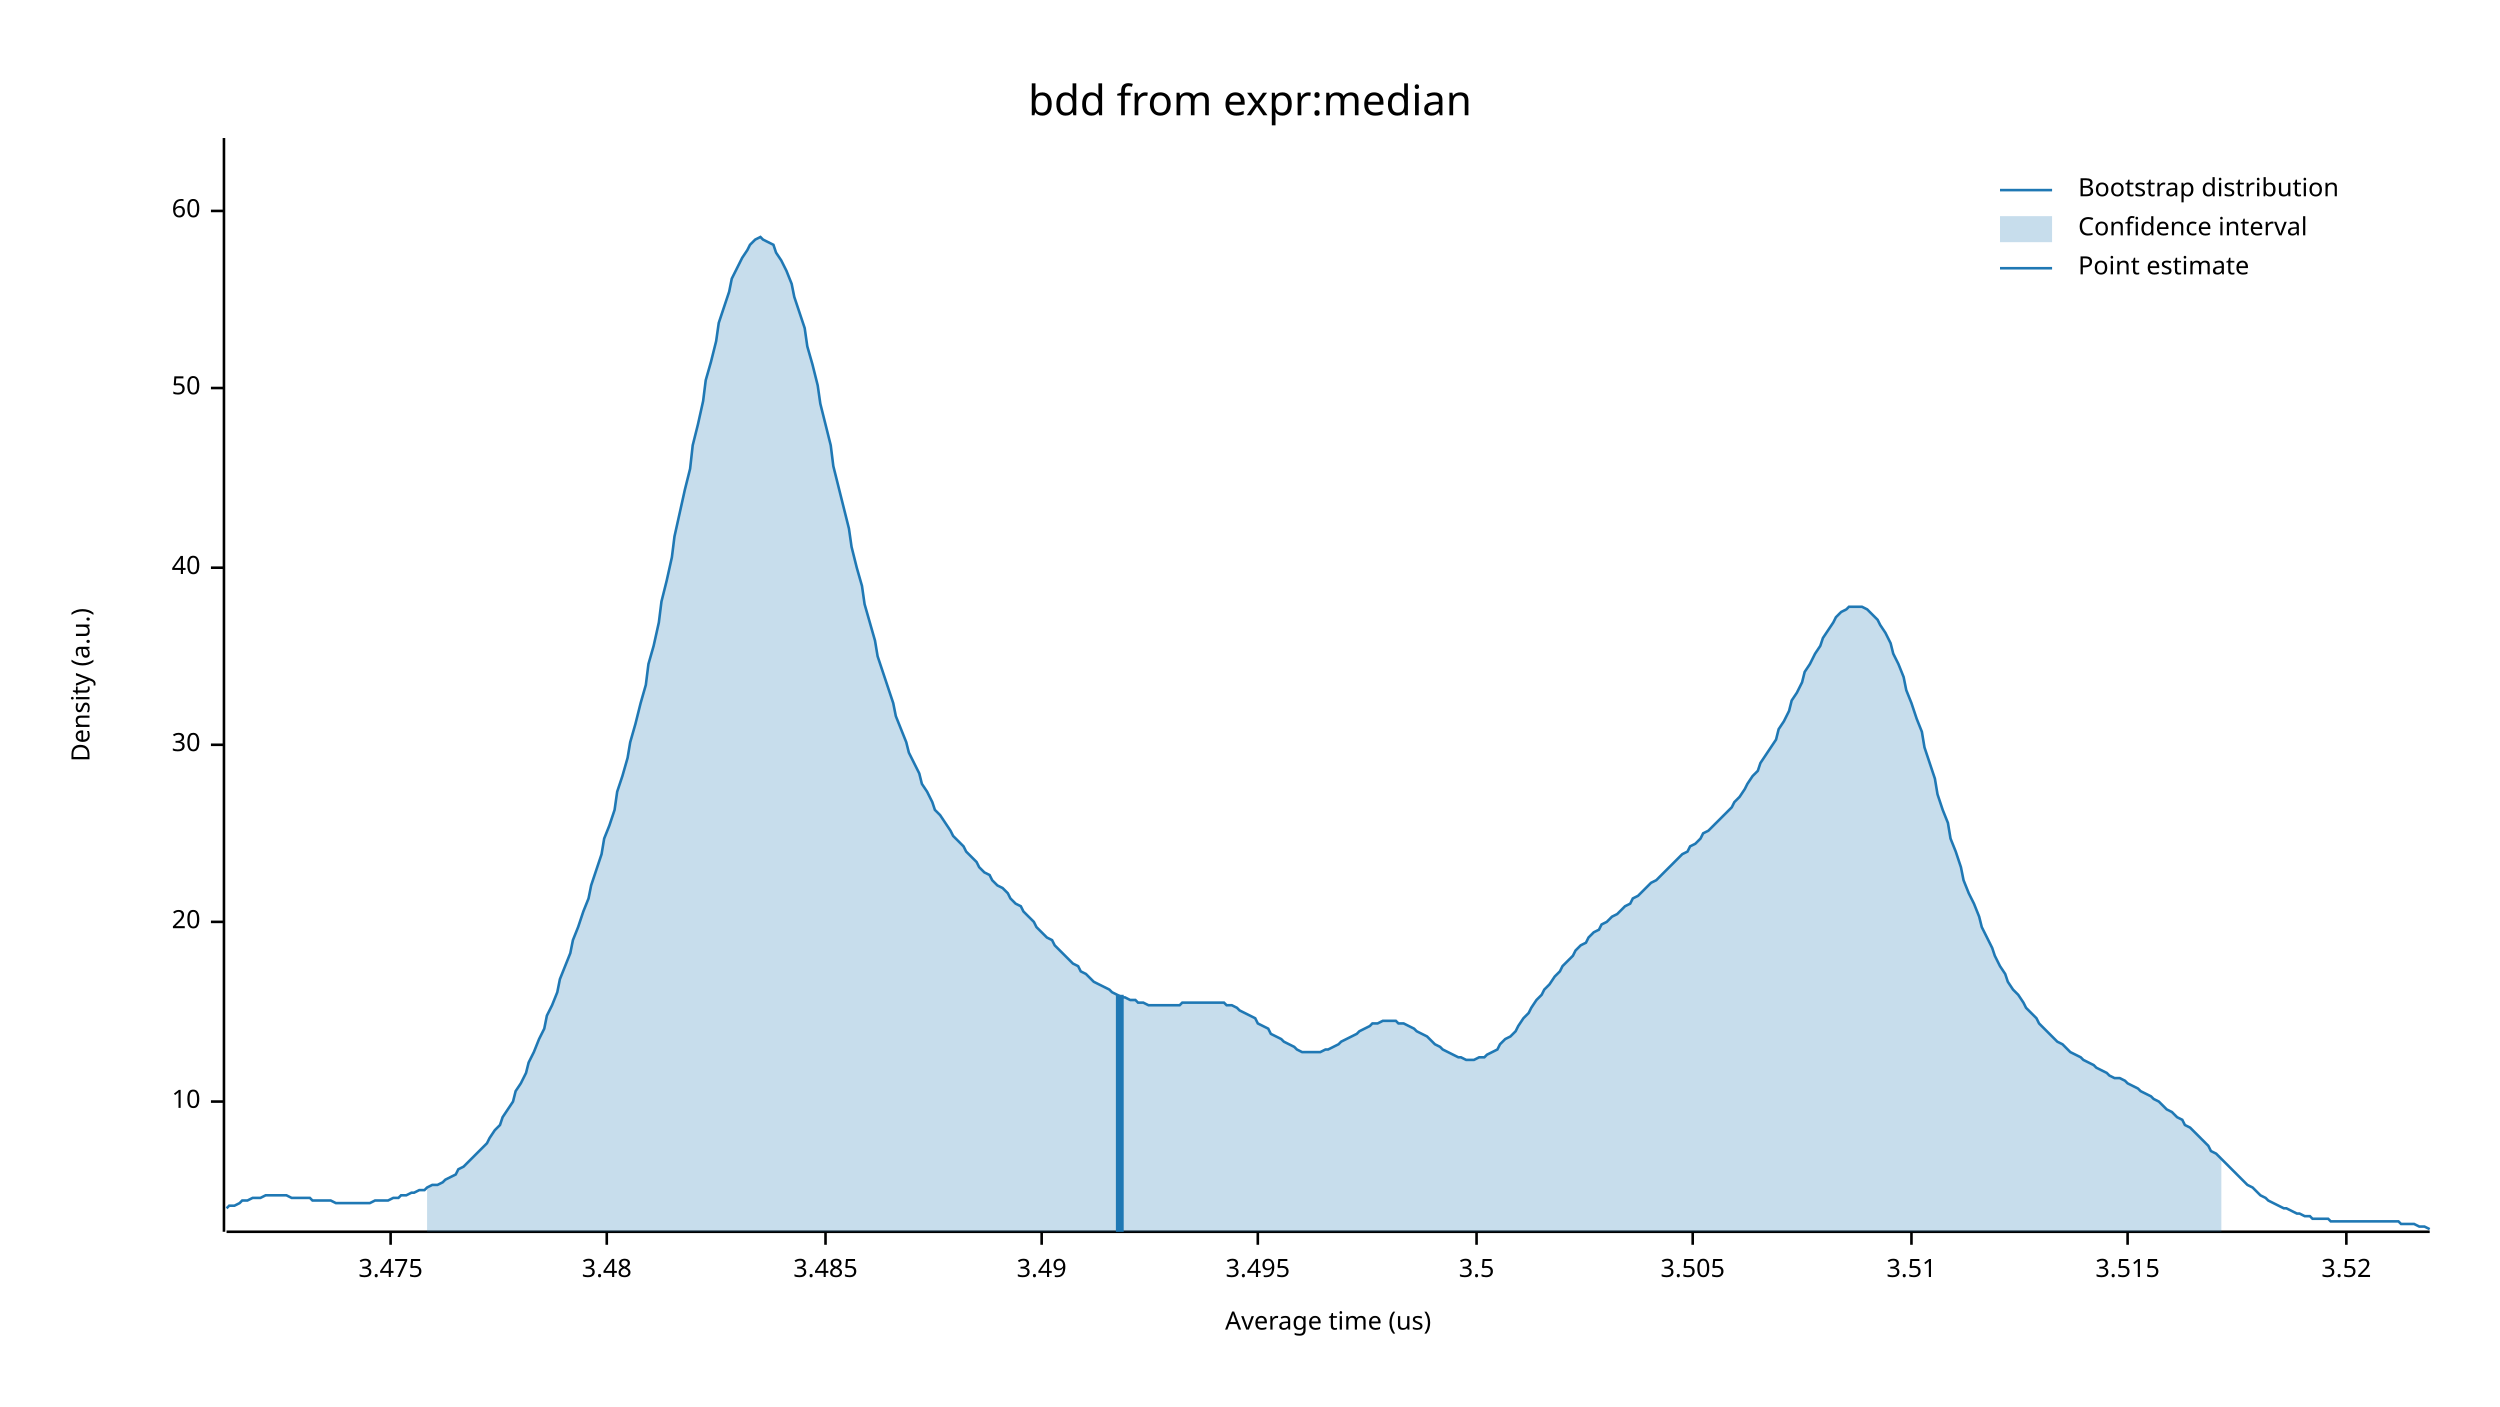
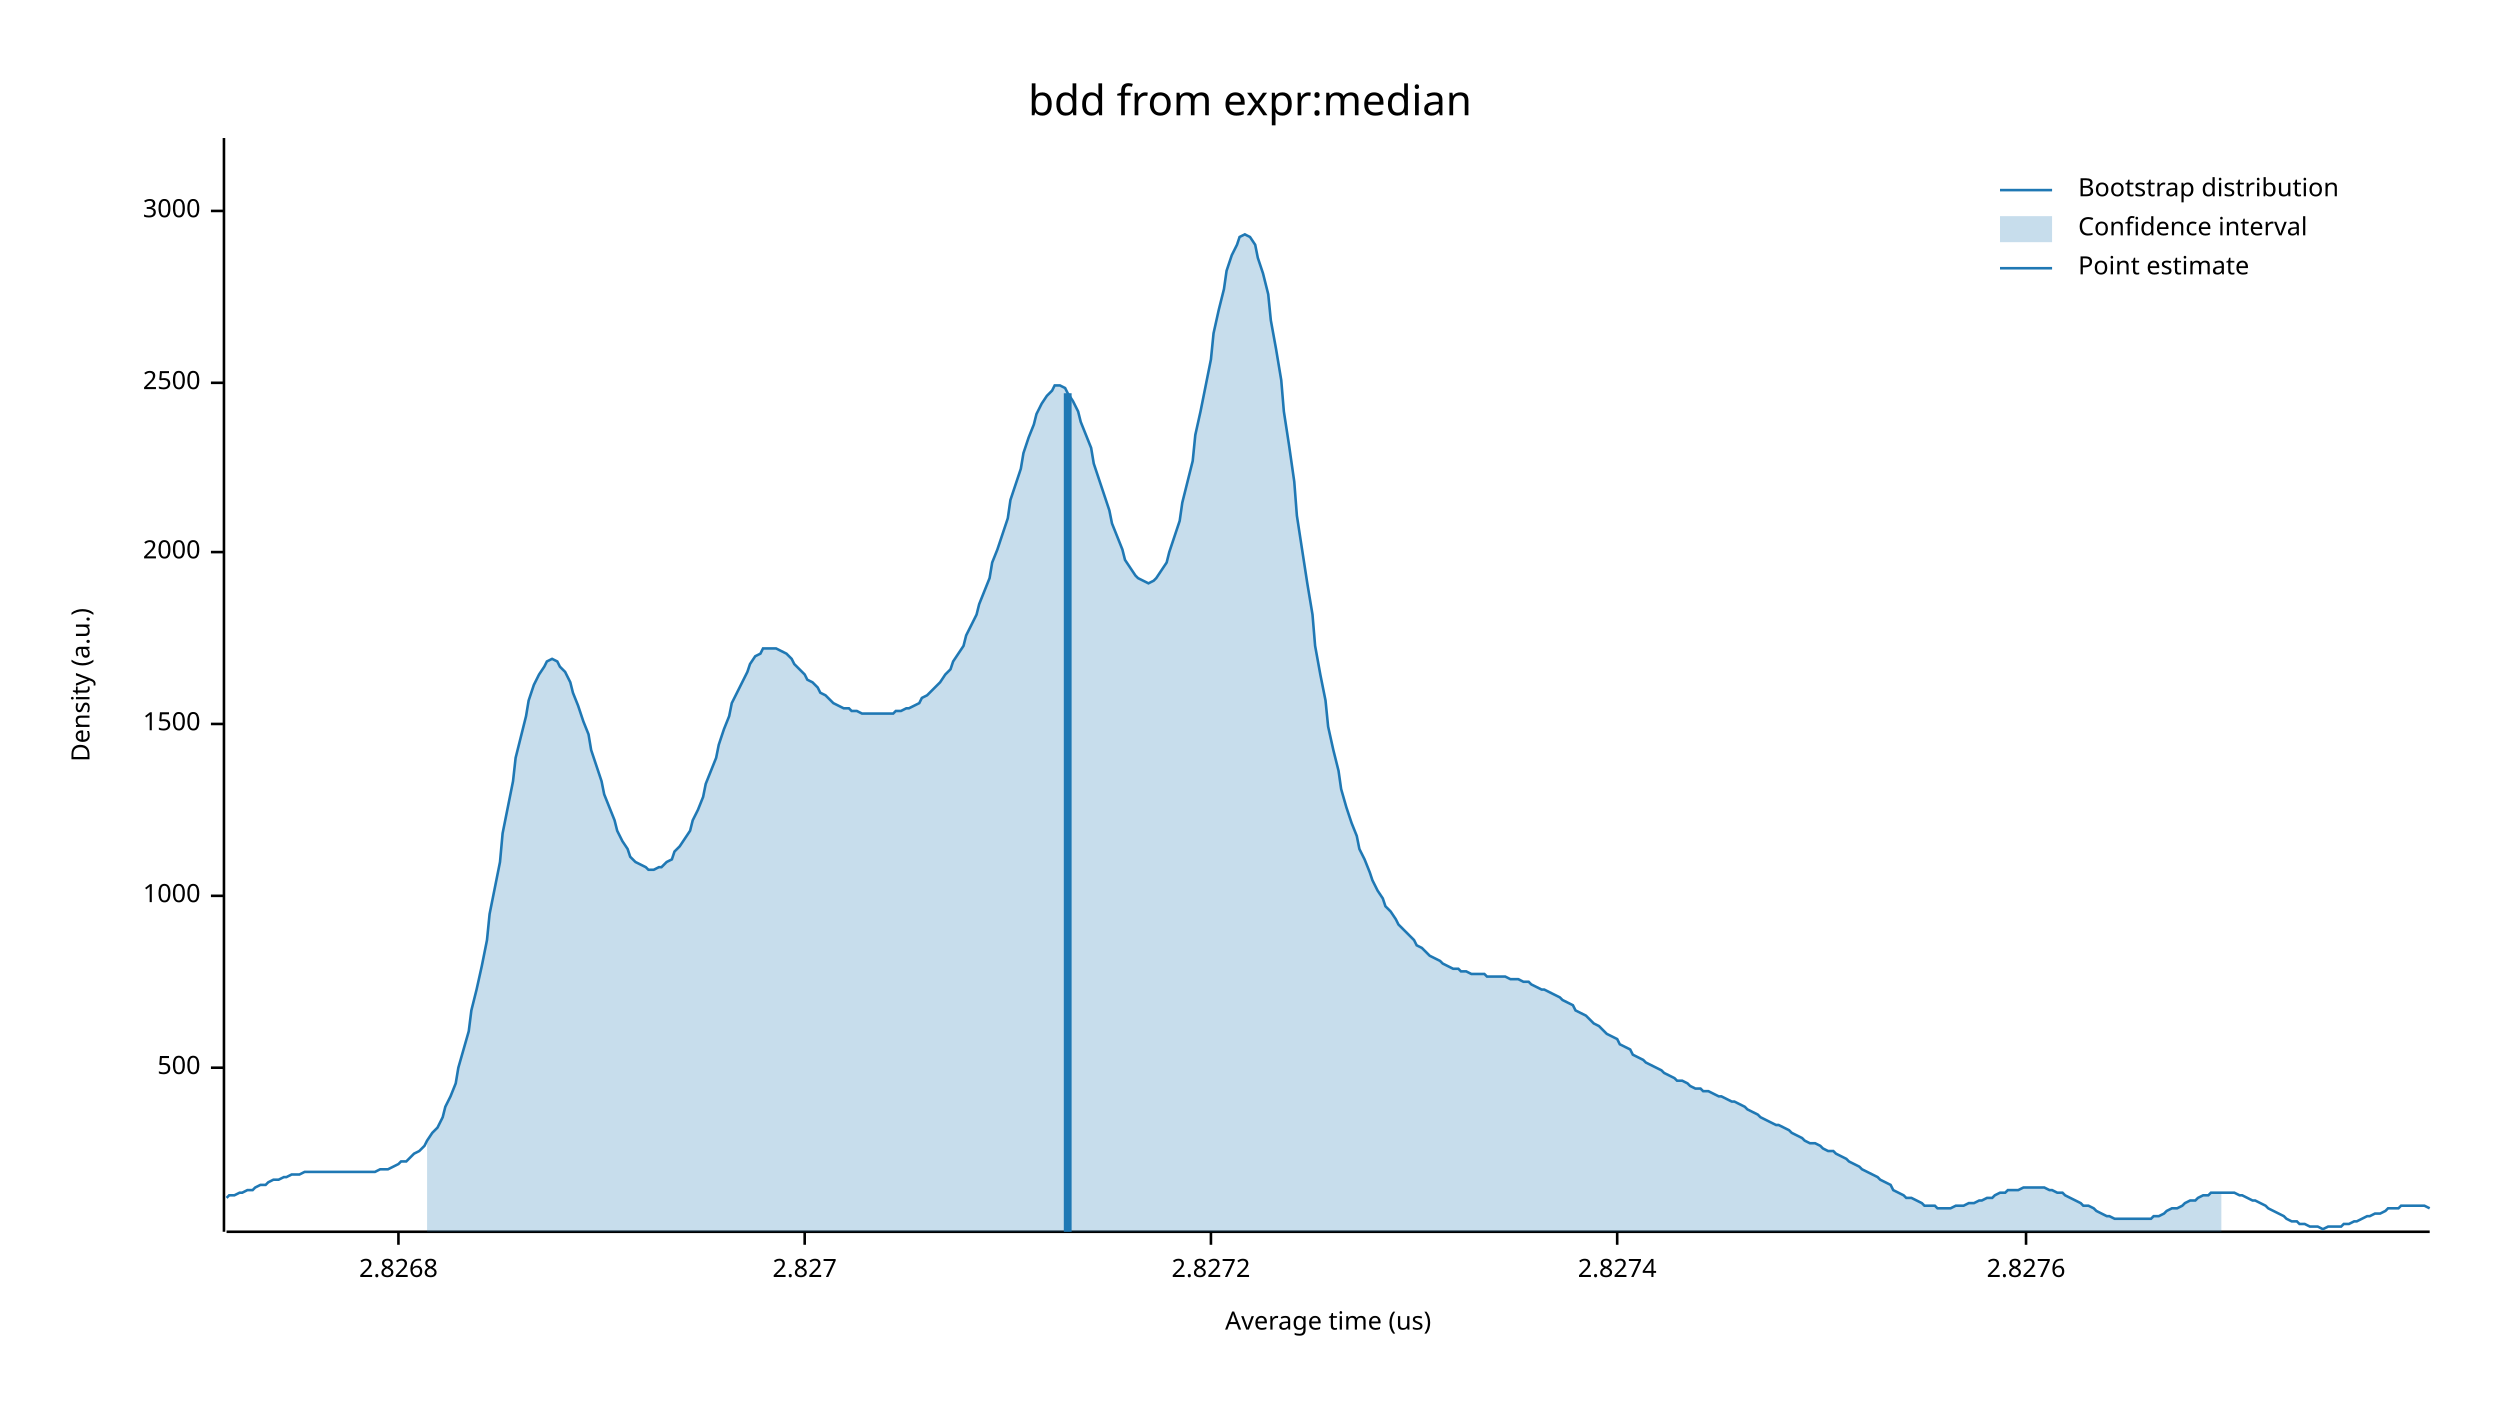
<svg xmlns="http://www.w3.org/2000/svg" width="960" height="540" viewBox="0 0 960 540">
  <text x="480" y="32" dy="0.76em" text-anchor="middle" font-family="sans-serif" font-size="16.129" opacity="1" fill="#000000">
bdd from expr:median
</text>
  <text x="27" y="263" dy="0.76em" text-anchor="middle" font-family="sans-serif" font-size="9.677" opacity="1" fill="#000000" transform="rotate(270, 27, 263)">
Density (a.u.)
</text>
  <text x="510" y="513" dy="-0.5ex" text-anchor="middle" font-family="sans-serif" font-size="9.677" opacity="1" fill="#000000">
Average time (us)
</text>
  <polyline fill="none" opacity="1" stroke="#000000" stroke-width="1" points="86,53 86,473 " />
-   <text x="77" y="423" dy="0.5ex" text-anchor="end" font-family="sans-serif" font-size="9.677" opacity="1" fill="#000000">
- 10
+   <text x="77" y="410" dy="0.5ex" text-anchor="end" font-family="sans-serif" font-size="9.677" opacity="1" fill="#000000">
+ 500
</text>
-   <polyline fill="none" opacity="1" stroke="#000000" stroke-width="1" points="81,423 86,423 " />
-   <text x="77" y="354" dy="0.5ex" text-anchor="end" font-family="sans-serif" font-size="9.677" opacity="1" fill="#000000">
- 20
+   <polyline fill="none" opacity="1" stroke="#000000" stroke-width="1" points="81,410 86,410 " />
+   <text x="77" y="344" dy="0.5ex" text-anchor="end" font-family="sans-serif" font-size="9.677" opacity="1" fill="#000000">
+ 1000
</text>
-   <polyline fill="none" opacity="1" stroke="#000000" stroke-width="1" points="81,354 86,354 " />
-   <text x="77" y="286" dy="0.5ex" text-anchor="end" font-family="sans-serif" font-size="9.677" opacity="1" fill="#000000">
- 30
+   <polyline fill="none" opacity="1" stroke="#000000" stroke-width="1" points="81,344 86,344 " />
+   <text x="77" y="278" dy="0.5ex" text-anchor="end" font-family="sans-serif" font-size="9.677" opacity="1" fill="#000000">
+ 1500
</text>
-   <polyline fill="none" opacity="1" stroke="#000000" stroke-width="1" points="81,286 86,286 " />
-   <text x="77" y="218" dy="0.5ex" text-anchor="end" font-family="sans-serif" font-size="9.677" opacity="1" fill="#000000">
- 40
+   <polyline fill="none" opacity="1" stroke="#000000" stroke-width="1" points="81,278 86,278 " />
+   <text x="77" y="212" dy="0.5ex" text-anchor="end" font-family="sans-serif" font-size="9.677" opacity="1" fill="#000000">
+ 2000
</text>
-   <polyline fill="none" opacity="1" stroke="#000000" stroke-width="1" points="81,218 86,218 " />
-   <text x="77" y="149" dy="0.5ex" text-anchor="end" font-family="sans-serif" font-size="9.677" opacity="1" fill="#000000">
- 50
+   <polyline fill="none" opacity="1" stroke="#000000" stroke-width="1" points="81,212 86,212 " />
+   <text x="77" y="147" dy="0.5ex" text-anchor="end" font-family="sans-serif" font-size="9.677" opacity="1" fill="#000000">
+ 2500
</text>
-   <polyline fill="none" opacity="1" stroke="#000000" stroke-width="1" points="81,149 86,149 " />
+   <polyline fill="none" opacity="1" stroke="#000000" stroke-width="1" points="81,147 86,147 " />
  <text x="77" y="81" dy="0.5ex" text-anchor="end" font-family="sans-serif" font-size="9.677" opacity="1" fill="#000000">
- 60
+ 3000
</text>
  <polyline fill="none" opacity="1" stroke="#000000" stroke-width="1" points="81,81 86,81 " />
  <polyline fill="none" opacity="1" stroke="#000000" stroke-width="1" points="87,473 933,473 " />
-   <text x="150" y="483" dy="0.76em" text-anchor="middle" font-family="sans-serif" font-size="9.677" opacity="1" fill="#000000">
- 3.475
+   <text x="153" y="483" dy="0.76em" text-anchor="middle" font-family="sans-serif" font-size="9.677" opacity="1" fill="#000000">
+ 2.8268
</text>
-   <polyline fill="none" opacity="1" stroke="#000000" stroke-width="1" points="150,473 150,478 " />
-   <text x="233" y="483" dy="0.76em" text-anchor="middle" font-family="sans-serif" font-size="9.677" opacity="1" fill="#000000">
- 3.48
+   <polyline fill="none" opacity="1" stroke="#000000" stroke-width="1" points="153,473 153,478 " />
+   <text x="309" y="483" dy="0.76em" text-anchor="middle" font-family="sans-serif" font-size="9.677" opacity="1" fill="#000000">
+ 2.827
</text>
-   <polyline fill="none" opacity="1" stroke="#000000" stroke-width="1" points="233,473 233,478 " />
-   <text x="317" y="483" dy="0.76em" text-anchor="middle" font-family="sans-serif" font-size="9.677" opacity="1" fill="#000000">
- 3.485
+   <polyline fill="none" opacity="1" stroke="#000000" stroke-width="1" points="309,473 309,478 " />
+   <text x="465" y="483" dy="0.76em" text-anchor="middle" font-family="sans-serif" font-size="9.677" opacity="1" fill="#000000">
+ 2.8272
</text>
-   <polyline fill="none" opacity="1" stroke="#000000" stroke-width="1" points="317,473 317,478 " />
-   <text x="400" y="483" dy="0.76em" text-anchor="middle" font-family="sans-serif" font-size="9.677" opacity="1" fill="#000000">
- 3.49
+   <polyline fill="none" opacity="1" stroke="#000000" stroke-width="1" points="465,473 465,478 " />
+   <text x="621" y="483" dy="0.76em" text-anchor="middle" font-family="sans-serif" font-size="9.677" opacity="1" fill="#000000">
+ 2.8274
</text>
-   <polyline fill="none" opacity="1" stroke="#000000" stroke-width="1" points="400,473 400,478 " />
-   <text x="483" y="483" dy="0.76em" text-anchor="middle" font-family="sans-serif" font-size="9.677" opacity="1" fill="#000000">
- 3.495
+   <polyline fill="none" opacity="1" stroke="#000000" stroke-width="1" points="621,473 621,478 " />
+   <text x="778" y="483" dy="0.76em" text-anchor="middle" font-family="sans-serif" font-size="9.677" opacity="1" fill="#000000">
+ 2.8276
</text>
-   <polyline fill="none" opacity="1" stroke="#000000" stroke-width="1" points="483,473 483,478 " />
-   <text x="567" y="483" dy="0.76em" text-anchor="middle" font-family="sans-serif" font-size="9.677" opacity="1" fill="#000000">
- 3.5
- </text>
-   <polyline fill="none" opacity="1" stroke="#000000" stroke-width="1" points="567,473 567,478 " />
-   <text x="650" y="483" dy="0.76em" text-anchor="middle" font-family="sans-serif" font-size="9.677" opacity="1" fill="#000000">
- 3.505
- </text>
-   <polyline fill="none" opacity="1" stroke="#000000" stroke-width="1" points="650,473 650,478 " />
-   <text x="734" y="483" dy="0.76em" text-anchor="middle" font-family="sans-serif" font-size="9.677" opacity="1" fill="#000000">
- 3.51
- </text>
-   <polyline fill="none" opacity="1" stroke="#000000" stroke-width="1" points="734,473 734,478 " />
-   <text x="817" y="483" dy="0.76em" text-anchor="middle" font-family="sans-serif" font-size="9.677" opacity="1" fill="#000000">
- 3.515
- </text>
-   <polyline fill="none" opacity="1" stroke="#000000" stroke-width="1" points="817,473 817,478 " />
-   <text x="901" y="483" dy="0.76em" text-anchor="middle" font-family="sans-serif" font-size="9.677" opacity="1" fill="#000000">
- 3.52
- </text>
-   <polyline fill="none" opacity="1" stroke="#000000" stroke-width="1" points="901,473 901,478 " />
-   <polyline fill="none" opacity="1" stroke="#1F78B4" stroke-width="1" points="87,464 88,463 90,463 92,462 93,461 95,461 97,460 98,460 100,460 102,459 103,459 105,459 107,459 109,459 110,459 112,460 114,460 115,460 117,460 119,460 120,461 122,461 124,461 125,461 127,461 129,462 131,462 132,462 134,462 136,462 137,462 139,462 141,462 142,462 144,461 146,461 148,461 149,461 151,460 153,460 154,459 156,459 158,458 159,458 161,457 163,457 164,456 166,455 168,455 170,454 171,453 173,452 175,451 176,449 178,448 180,446 181,445 183,443 185,441 187,439 188,437 190,434 192,432 193,429 195,426 197,423 198,419 200,416 202,412 203,408 205,404 207,399 209,395 210,390 212,386 214,381 215,376 217,371 219,366 220,361 222,356 224,350 226,345 227,340 229,334 231,328 232,322 234,317 236,311 237,304 239,298 241,291 242,285 244,278 246,270 248,263 249,255 251,248 253,239 254,231 256,223 258,214 259,206 261,197 263,188 265,180 266,171 268,163 270,154 271,146 273,139 275,131 276,124 278,118 280,112 281,107 283,103 285,99 287,96 288,94 290,92 292,91 293,92 295,93 297,94 298,97 300,100 302,104 304,109 305,114 307,120 309,126 310,133 312,140 314,148 315,155 317,163 319,171 320,179 322,187 324,195 326,203 327,210 329,218 331,225 332,232 334,239 336,246 337,252 339,258 341,264 343,270 344,275 346,280 348,285 349,289 351,293 353,297 354,301 356,304 358,308 359,311 361,313 363,316 365,319 366,321 368,323 370,325 371,327 373,329 375,331 376,333 378,335 380,336 381,338 383,340 385,341 387,343 388,345 390,347 392,348 393,350 395,352 397,354 398,356 400,358 402,360 404,361 405,363 407,365 409,367 410,368 412,370 414,371 415,373 417,374 419,376 420,377 422,378 424,379 426,380 427,381 429,382 431,383 432,383 434,384 436,384 437,385 439,385 441,386 443,386 444,386 446,386 448,386 449,386 451,386 453,386 454,385 456,385 458,385 459,385 461,385 463,385 465,385 466,385 468,385 470,385 471,386 473,386 475,387 476,388 478,389 480,390 482,391 483,393 485,394 487,395 488,397 490,398 492,399 493,400 495,401 497,402 498,403 500,404 502,404 504,404 505,404 507,404 509,403 510,403 512,402 514,401 515,400 517,399 519,398 521,397 522,396 524,395 526,394 527,393 529,393 531,392 532,392 534,392 536,392 537,393 539,393 541,394 543,395 544,396 546,397 548,398 549,399 551,401 553,402 554,403 556,404 558,405 560,406 561,406 563,407 565,407 566,407 568,406 570,406 571,405 573,404 575,403 576,401 578,399 580,398 582,396 583,394 585,391 587,389 588,387 590,384 592,382 593,380 595,378 597,375 599,373 600,371 602,369 604,367 605,365 607,363 609,362 610,360 612,358 614,357 615,355 617,354 619,352 621,351 622,350 624,348 626,347 627,345 629,344 631,342 632,341 634,339 636,338 638,336 639,335 641,333 643,331 644,330 646,328 648,327 649,325 651,324 653,322 654,320 656,319 658,317 660,315 661,314 663,312 665,310 666,308 668,306 670,303 671,301 673,298 675,296 676,293 678,290 680,287 682,284 683,280 685,277 687,273 688,269 690,266 692,262 693,258 695,255 697,251 699,248 700,245 702,242 704,239 705,237 707,235 709,234 710,233 712,233 714,233 715,233 717,234 719,236 721,238 722,240 724,243 726,247 727,251 729,255 731,260 732,265 734,270 736,276 738,281 739,287 741,293 743,299 744,305 746,311 748,316 749,322 751,327 753,333 754,338 756,343 758,347 760,352 761,356 763,360 765,364 766,367 768,371 770,374 771,377 773,380 775,382 777,385 778,387 780,389 782,391 783,393 785,395 787,397 788,398 790,400 792,401 793,402 795,404 797,405 799,406 800,407 802,408 804,409 805,410 807,411 809,412 810,413 812,414 814,414 816,415 817,416 819,417 821,418 822,419 824,420 826,421 827,422 829,423 831,425 832,426 834,427 836,429 838,430 839,432 841,433 843,435 844,436 846,438 848,440 849,442 851,443 853,445 855,447 856,448 858,450 860,452 861,453 863,455 865,456 866,457 868,459 870,460 871,461 873,462 875,463 877,464 878,464 880,465 882,466 883,466 885,467 887,467 888,468 890,468 892,468 894,468 895,469 897,469 899,469 900,469 902,469 904,469 905,469 907,469 909,469 910,469 912,469 914,469 916,469 917,469 919,469 921,469 922,470 924,470 926,470 927,470 929,471 931,471 933,472 " />
-   <polygon opacity="0.25" fill="#1F78B4" points="164,456 166,455 168,455 170,454 171,453 173,452 175,451 176,449 178,448 180,446 181,445 183,443 185,441 187,439 188,437 190,434 192,432 193,429 195,426 197,423 198,419 200,416 202,412 203,408 205,404 207,399 209,395 210,390 212,386 214,381 215,376 217,371 219,366 220,361 222,356 224,350 226,345 227,340 229,334 231,328 232,322 234,317 236,311 237,304 239,298 241,291 242,285 244,278 246,270 248,263 249,255 251,248 253,239 254,231 256,223 258,214 259,206 261,197 263,188 265,180 266,171 268,163 270,154 271,146 273,139 275,131 276,124 278,118 280,112 281,107 283,103 285,99 287,96 288,94 290,92 292,91 293,92 295,93 297,94 298,97 300,100 302,104 304,109 305,114 307,120 309,126 310,133 312,140 314,148 315,155 317,163 319,171 320,179 322,187 324,195 326,203 327,210 329,218 331,225 332,232 334,239 336,246 337,252 339,258 341,264 343,270 344,275 346,280 348,285 349,289 351,293 353,297 354,301 356,304 358,308 359,311 361,313 363,316 365,319 366,321 368,323 370,325 371,327 373,329 375,331 376,333 378,335 380,336 381,338 383,340 385,341 387,343 388,345 390,347 392,348 393,350 395,352 397,354 398,356 400,358 402,360 404,361 405,363 407,365 409,367 410,368 412,370 414,371 415,373 417,374 419,376 420,377 422,378 424,379 426,380 427,381 429,382 431,383 432,383 434,384 436,384 437,385 439,385 441,386 443,386 444,386 446,386 448,386 449,386 451,386 453,386 454,385 456,385 458,385 459,385 461,385 463,385 465,385 466,385 468,385 470,385 471,386 473,386 475,387 476,388 478,389 480,390 482,391 483,393 485,394 487,395 488,397 490,398 492,399 493,400 495,401 497,402 498,403 500,404 502,404 504,404 505,404 507,404 509,403 510,403 512,402 514,401 515,400 517,399 519,398 521,397 522,396 524,395 526,394 527,393 529,393 531,392 532,392 534,392 536,392 537,393 539,393 541,394 543,395 544,396 546,397 548,398 549,399 551,401 553,402 554,403 556,404 558,405 560,406 561,406 563,407 565,407 566,407 568,406 570,406 571,405 573,404 575,403 576,401 578,399 580,398 582,396 583,394 585,391 587,389 588,387 590,384 592,382 593,380 595,378 597,375 599,373 600,371 602,369 604,367 605,365 607,363 609,362 610,360 612,358 614,357 615,355 617,354 619,352 621,351 622,350 624,348 626,347 627,345 629,344 631,342 632,341 634,339 636,338 638,336 639,335 641,333 643,331 644,330 646,328 648,327 649,325 651,324 653,322 654,320 656,319 658,317 660,315 661,314 663,312 665,310 666,308 668,306 670,303 671,301 673,298 675,296 676,293 678,290 680,287 682,284 683,280 685,277 687,273 688,269 690,266 692,262 693,258 695,255 697,251 699,248 700,245 702,242 704,239 705,237 707,235 709,234 710,233 712,233 714,233 715,233 717,234 719,236 721,238 722,240 724,243 726,247 727,251 729,255 731,260 732,265 734,270 736,276 738,281 739,287 741,293 743,299 744,305 746,311 748,316 749,322 751,327 753,333 754,338 756,343 758,347 760,352 761,356 763,360 765,364 766,367 768,371 770,374 771,377 773,380 775,382 777,385 778,387 780,389 782,391 783,393 785,395 787,397 788,398 790,400 792,401 793,402 795,404 797,405 799,406 800,407 802,408 804,409 805,410 807,411 809,412 810,413 812,414 814,414 816,415 817,416 819,417 821,418 822,419 824,420 826,421 827,422 829,423 831,425 832,426 834,427 836,429 838,430 839,432 841,433 843,435 844,436 846,438 848,440 849,442 851,443 853,445 853,473 164,473 " />
-   <polyline fill="none" opacity="1" stroke="#1F78B4" stroke-width="3" points="430,473 430,382 " />
+   <polyline fill="none" opacity="1" stroke="#000000" stroke-width="1" points="778,473 778,478 " />
+   <polyline fill="none" opacity="1" stroke="#1F78B4" stroke-width="1" points="87,460 88,459 90,459 92,458 93,458 95,457 97,457 98,456 100,455 102,455 103,454 105,453 107,453 109,452 110,452 112,451 114,451 115,451 117,450 119,450 120,450 122,450 124,450 125,450 127,450 129,450 131,450 132,450 134,450 136,450 137,450 139,450 141,450 142,450 144,450 146,449 148,449 149,449 151,448 153,447 154,446 156,446 158,444 159,443 161,442 163,440 164,438 166,435 168,433 170,429 171,425 173,421 175,416 176,410 178,403 180,396 181,388 183,380 185,371 187,361 188,351 190,341 192,331 193,320 195,310 197,300 198,291 200,283 202,275 203,269 205,263 207,259 209,256 210,254 212,253 214,254 215,256 217,258 219,262 220,266 222,271 224,277 226,282 227,288 229,294 231,300 232,305 234,310 236,315 237,319 239,323 241,326 242,329 244,331 246,332 248,333 249,334 251,334 253,333 254,333 256,331 258,330 259,327 261,325 263,322 265,319 266,315 268,311 270,306 271,301 273,296 275,291 276,286 278,280 280,275 281,270 283,266 285,262 287,258 288,255 290,252 292,251 293,249 295,249 297,249 298,249 300,250 302,251 304,253 305,255 307,257 309,259 310,261 312,262 314,264 315,266 317,267 319,269 320,270 322,271 324,272 326,272 327,273 329,273 331,274 332,274 334,274 336,274 337,274 339,274 341,274 343,274 344,273 346,273 348,272 349,272 351,271 353,270 354,268 356,267 358,265 359,264 361,262 363,259 365,257 366,254 368,251 370,248 371,244 373,240 375,236 376,232 378,227 380,222 381,216 383,211 385,205 387,199 388,192 390,186 392,180 393,174 395,168 397,163 398,159 400,155 402,152 404,150 405,148 407,148 409,149 410,151 412,154 414,158 415,162 417,167 419,172 420,178 422,184 424,190 426,196 427,201 429,206 431,211 432,215 434,218 436,221 437,222 439,223 441,224 443,223 444,222 446,219 448,216 449,212 451,206 453,200 454,193 456,185 458,177 459,167 461,158 463,148 465,138 466,128 468,119 470,111 471,104 473,98 475,94 476,91 478,90 480,91 482,94 483,99 485,105 487,113 488,123 490,134 492,146 493,158 495,171 497,185 498,198 500,211 502,224 504,236 505,248 507,259 509,269 510,279 512,288 514,296 515,303 517,310 519,316 521,321 522,326 524,330 526,335 527,338 529,342 531,345 532,348 534,350 536,353 537,355 539,357 541,359 543,361 544,363 546,364 548,366 549,367 551,368 553,369 554,370 556,371 558,372 560,372 561,373 563,373 565,374 566,374 568,374 570,374 571,375 573,375 575,375 576,375 578,375 580,376 582,376 583,376 585,377 587,377 588,378 590,379 592,380 593,380 595,381 597,382 599,383 600,384 602,385 604,386 605,388 607,389 609,390 610,391 612,393 614,394 615,395 617,397 619,398 621,399 622,401 624,402 626,403 627,405 629,406 631,407 632,408 634,409 636,410 638,411 639,412 641,413 643,414 644,415 646,415 648,416 649,417 651,418 653,418 654,419 656,419 658,420 660,421 661,421 663,422 665,423 666,423 668,424 670,425 671,426 673,427 675,428 676,429 678,430 680,431 682,432 683,432 685,433 687,434 688,435 690,436 692,437 693,438 695,439 697,439 699,440 700,441 702,442 704,442 705,443 707,444 709,445 710,446 712,447 714,448 715,449 717,450 719,451 721,452 722,453 724,454 726,455 727,457 729,458 731,459 732,460 734,460 736,461 738,462 739,463 741,463 743,463 744,464 746,464 748,464 749,464 751,463 753,463 754,463 756,462 758,462 760,461 761,461 763,460 765,460 766,459 768,458 770,458 771,457 773,457 775,457 777,456 778,456 780,456 782,456 783,456 785,456 787,457 788,457 790,458 792,458 793,459 795,460 797,461 799,462 800,463 802,463 804,464 805,465 807,466 809,467 810,467 812,468 814,468 816,468 817,468 819,468 821,468 822,468 824,468 826,468 827,467 829,467 831,466 832,465 834,464 836,464 838,463 839,462 841,461 843,461 844,460 846,459 848,459 849,458 851,458 853,458 855,458 856,458 858,458 860,459 861,459 863,460 865,461 866,461 868,462 870,463 871,464 873,465 875,466 877,467 878,468 880,469 882,469 883,470 885,470 887,471 888,471 890,471 892,472 894,471 895,471 897,471 899,471 900,470 902,470 904,469 905,469 907,468 909,467 910,467 912,466 914,466 916,465 917,464 919,464 921,464 922,463 924,463 926,463 927,463 929,463 931,463 933,464 " />
+   <polygon opacity="0.25" fill="#1F78B4" points="164,438 166,435 168,433 170,429 171,425 173,421 175,416 176,410 178,403 180,396 181,388 183,380 185,371 187,361 188,351 190,341 192,331 193,320 195,310 197,300 198,291 200,283 202,275 203,269 205,263 207,259 209,256 210,254 212,253 214,254 215,256 217,258 219,262 220,266 222,271 224,277 226,282 227,288 229,294 231,300 232,305 234,310 236,315 237,319 239,323 241,326 242,329 244,331 246,332 248,333 249,334 251,334 253,333 254,333 256,331 258,330 259,327 261,325 263,322 265,319 266,315 268,311 270,306 271,301 273,296 275,291 276,286 278,280 280,275 281,270 283,266 285,262 287,258 288,255 290,252 292,251 293,249 295,249 297,249 298,249 300,250 302,251 304,253 305,255 307,257 309,259 310,261 312,262 314,264 315,266 317,267 319,269 320,270 322,271 324,272 326,272 327,273 329,273 331,274 332,274 334,274 336,274 337,274 339,274 341,274 343,274 344,273 346,273 348,272 349,272 351,271 353,270 354,268 356,267 358,265 359,264 361,262 363,259 365,257 366,254 368,251 370,248 371,244 373,240 375,236 376,232 378,227 380,222 381,216 383,211 385,205 387,199 388,192 390,186 392,180 393,174 395,168 397,163 398,159 400,155 402,152 404,150 405,148 407,148 409,149 410,151 412,154 414,158 415,162 417,167 419,172 420,178 422,184 424,190 426,196 427,201 429,206 431,211 432,215 434,218 436,221 437,222 439,223 441,224 443,223 444,222 446,219 448,216 449,212 451,206 453,200 454,193 456,185 458,177 459,167 461,158 463,148 465,138 466,128 468,119 470,111 471,104 473,98 475,94 476,91 478,90 480,91 482,94 483,99 485,105 487,113 488,123 490,134 492,146 493,158 495,171 497,185 498,198 500,211 502,224 504,236 505,248 507,259 509,269 510,279 512,288 514,296 515,303 517,310 519,316 521,321 522,326 524,330 526,335 527,338 529,342 531,345 532,348 534,350 536,353 537,355 539,357 541,359 543,361 544,363 546,364 548,366 549,367 551,368 553,369 554,370 556,371 558,372 560,372 561,373 563,373 565,374 566,374 568,374 570,374 571,375 573,375 575,375 576,375 578,375 580,376 582,376 583,376 585,377 587,377 588,378 590,379 592,380 593,380 595,381 597,382 599,383 600,384 602,385 604,386 605,388 607,389 609,390 610,391 612,393 614,394 615,395 617,397 619,398 621,399 622,401 624,402 626,403 627,405 629,406 631,407 632,408 634,409 636,410 638,411 639,412 641,413 643,414 644,415 646,415 648,416 649,417 651,418 653,418 654,419 656,419 658,420 660,421 661,421 663,422 665,423 666,423 668,424 670,425 671,426 673,427 675,428 676,429 678,430 680,431 682,432 683,432 685,433 687,434 688,435 690,436 692,437 693,438 695,439 697,439 699,440 700,441 702,442 704,442 705,443 707,444 709,445 710,446 712,447 714,448 715,449 717,450 719,451 721,452 722,453 724,454 726,455 727,457 729,458 731,459 732,460 734,460 736,461 738,462 739,463 741,463 743,463 744,464 746,464 748,464 749,464 751,463 753,463 754,463 756,462 758,462 760,461 761,461 763,460 765,460 766,459 768,458 770,458 771,457 773,457 775,457 777,456 778,456 780,456 782,456 783,456 785,456 787,457 788,457 790,458 792,458 793,459 795,460 797,461 799,462 800,463 802,463 804,464 805,465 807,466 809,467 810,467 812,468 814,468 816,468 817,468 819,468 821,468 822,468 824,468 826,468 827,467 829,467 831,466 832,465 834,464 836,464 838,463 839,462 841,461 843,461 844,460 846,459 848,459 849,458 851,458 853,458 853,473 164,473 " />
+   <polyline fill="none" opacity="1" stroke="#1F78B4" stroke-width="3" points="410,473 410,151 " />
  <text x="798" y="68" dy="0.76em" text-anchor="start" font-family="sans-serif" font-size="9.677" opacity="1" fill="#000000">
Bootstrap distribution
</text>
  <text x="798" y="83" dy="0.76em" text-anchor="start" font-family="sans-serif" font-size="9.677" opacity="1" fill="#000000">
Confidence interval
</text>
  <text x="798" y="98" dy="0.76em" text-anchor="start" font-family="sans-serif" font-size="9.677" opacity="1" fill="#000000">
Point estimate
</text>
  <polyline fill="none" opacity="1" stroke="#1F78B4" stroke-width="1" points="768,73 788,73 " />
  <rect x="768" y="83" width="20" height="10" opacity="0.25" fill="#1F78B4" stroke="none" />
  <polyline fill="none" opacity="1" stroke="#1F78B4" stroke-width="1" points="768,103 788,103 " />
</svg>
